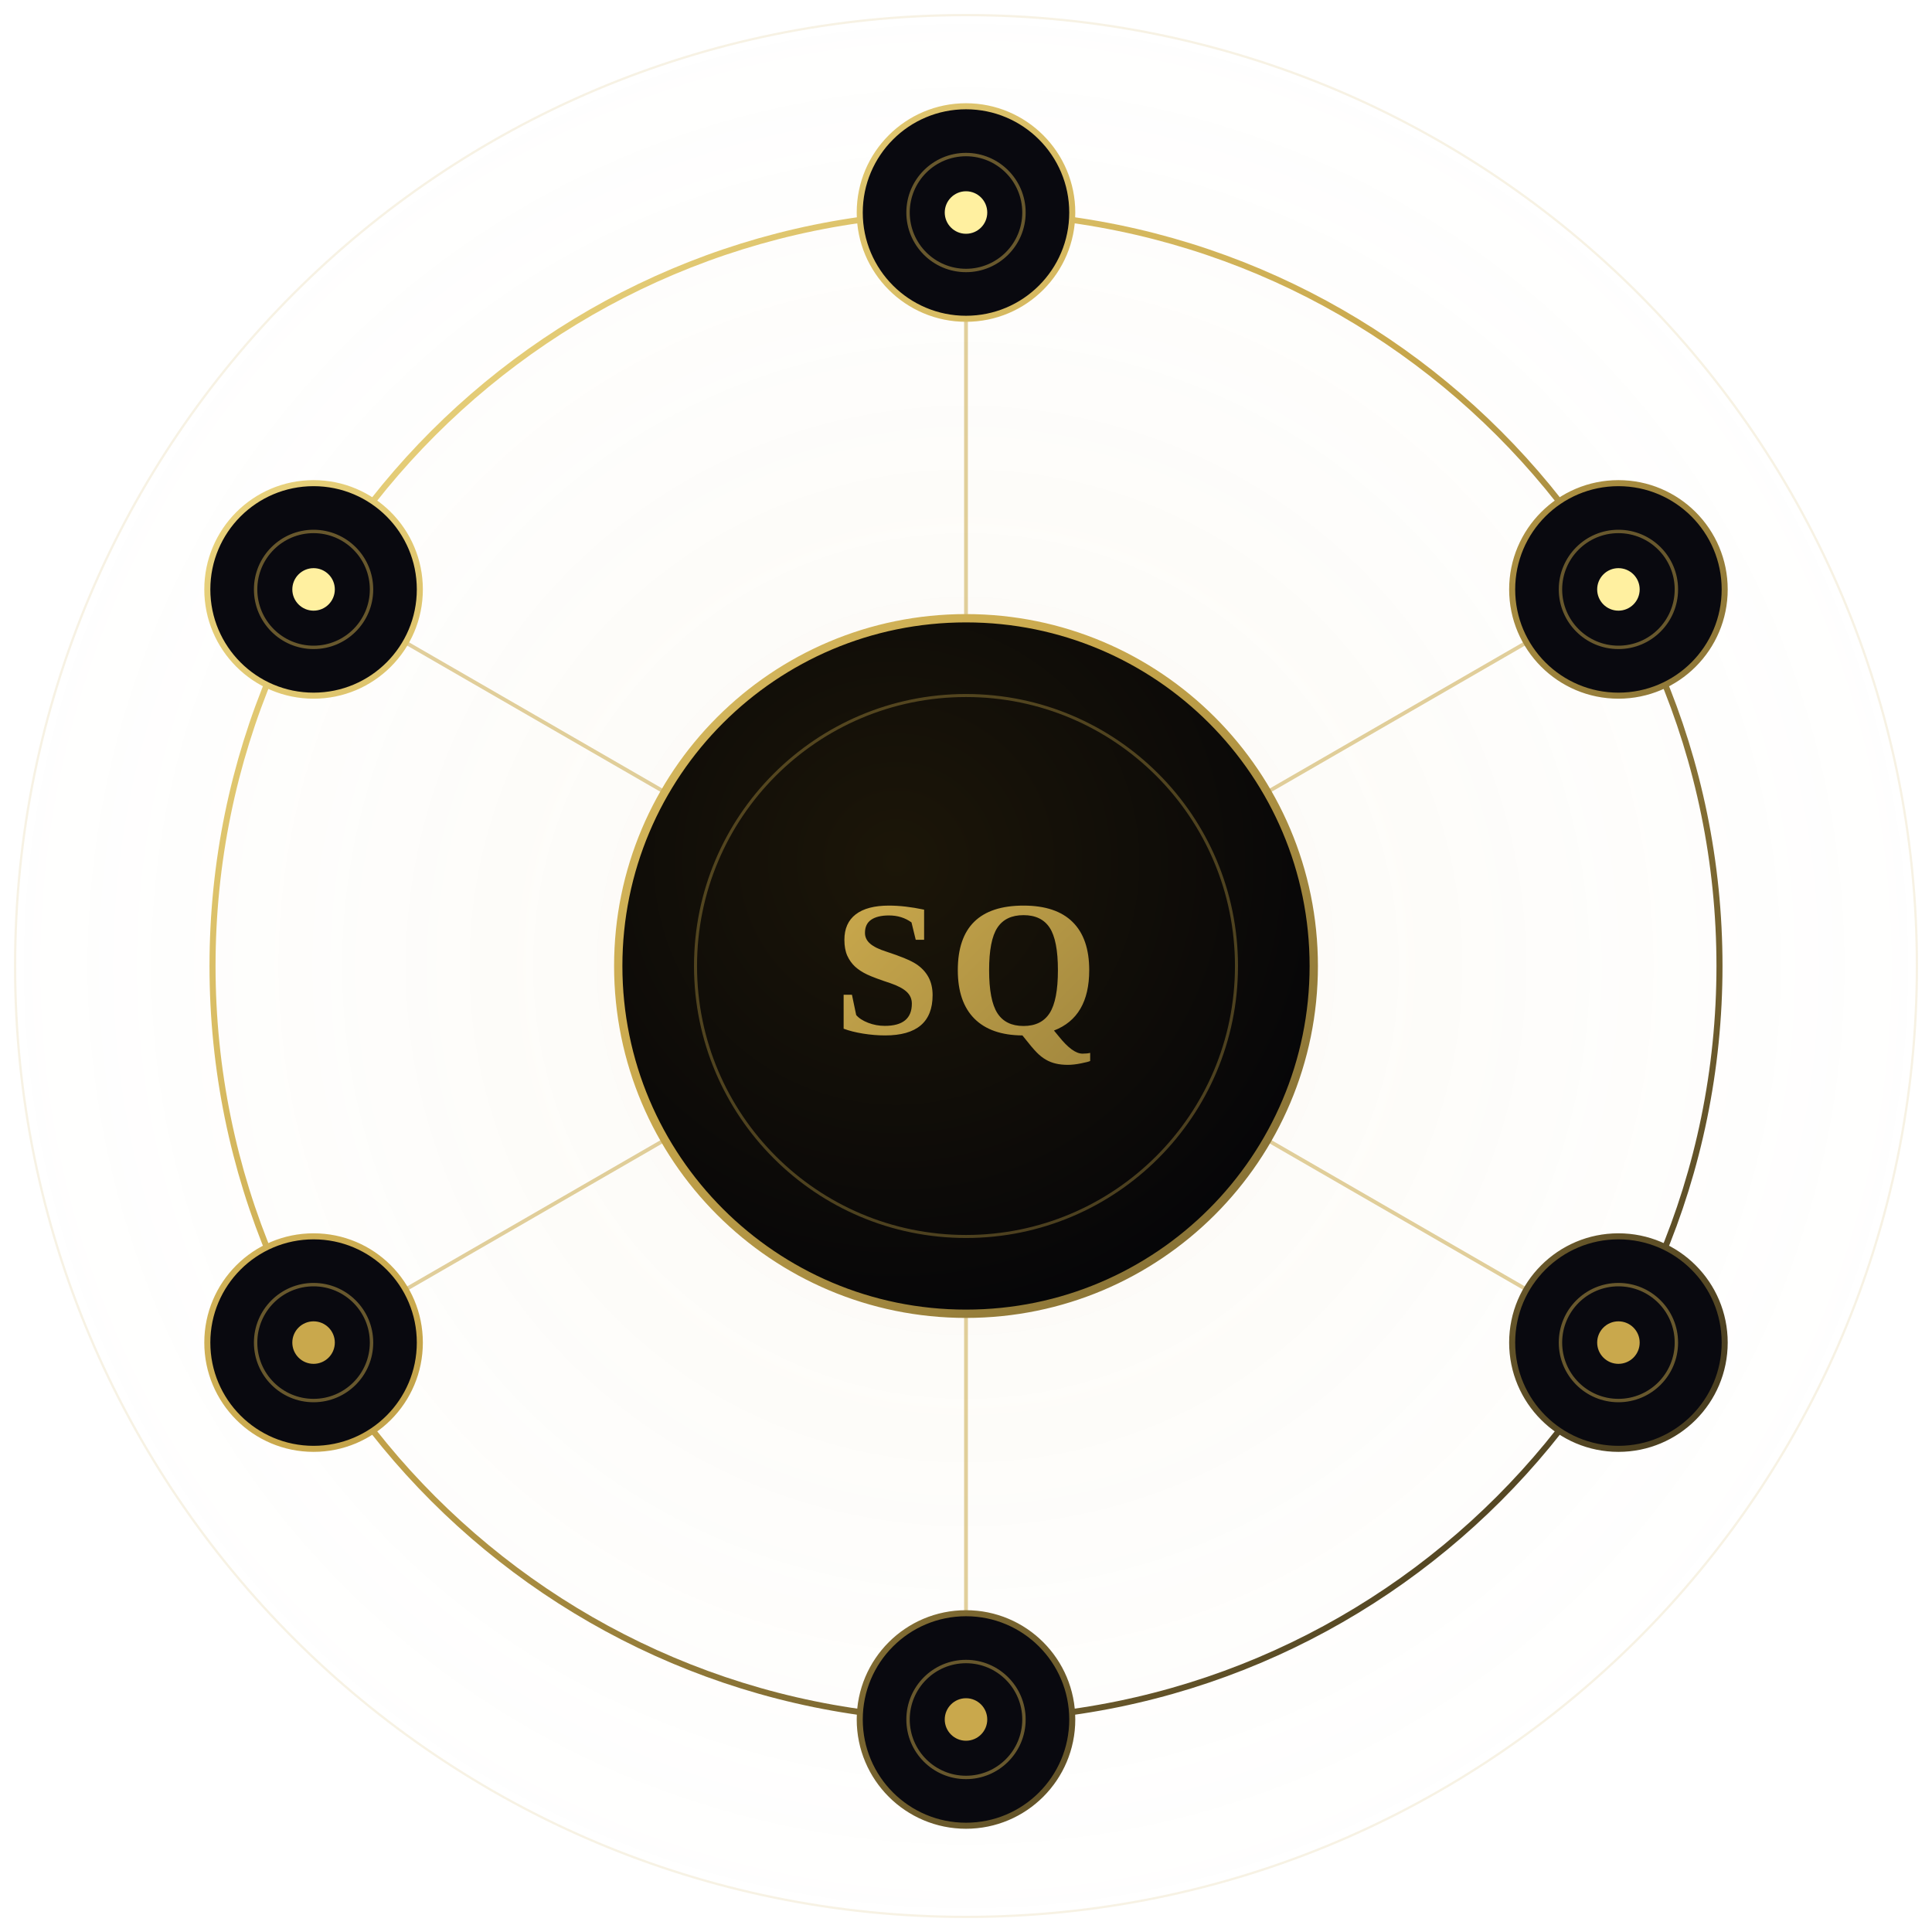
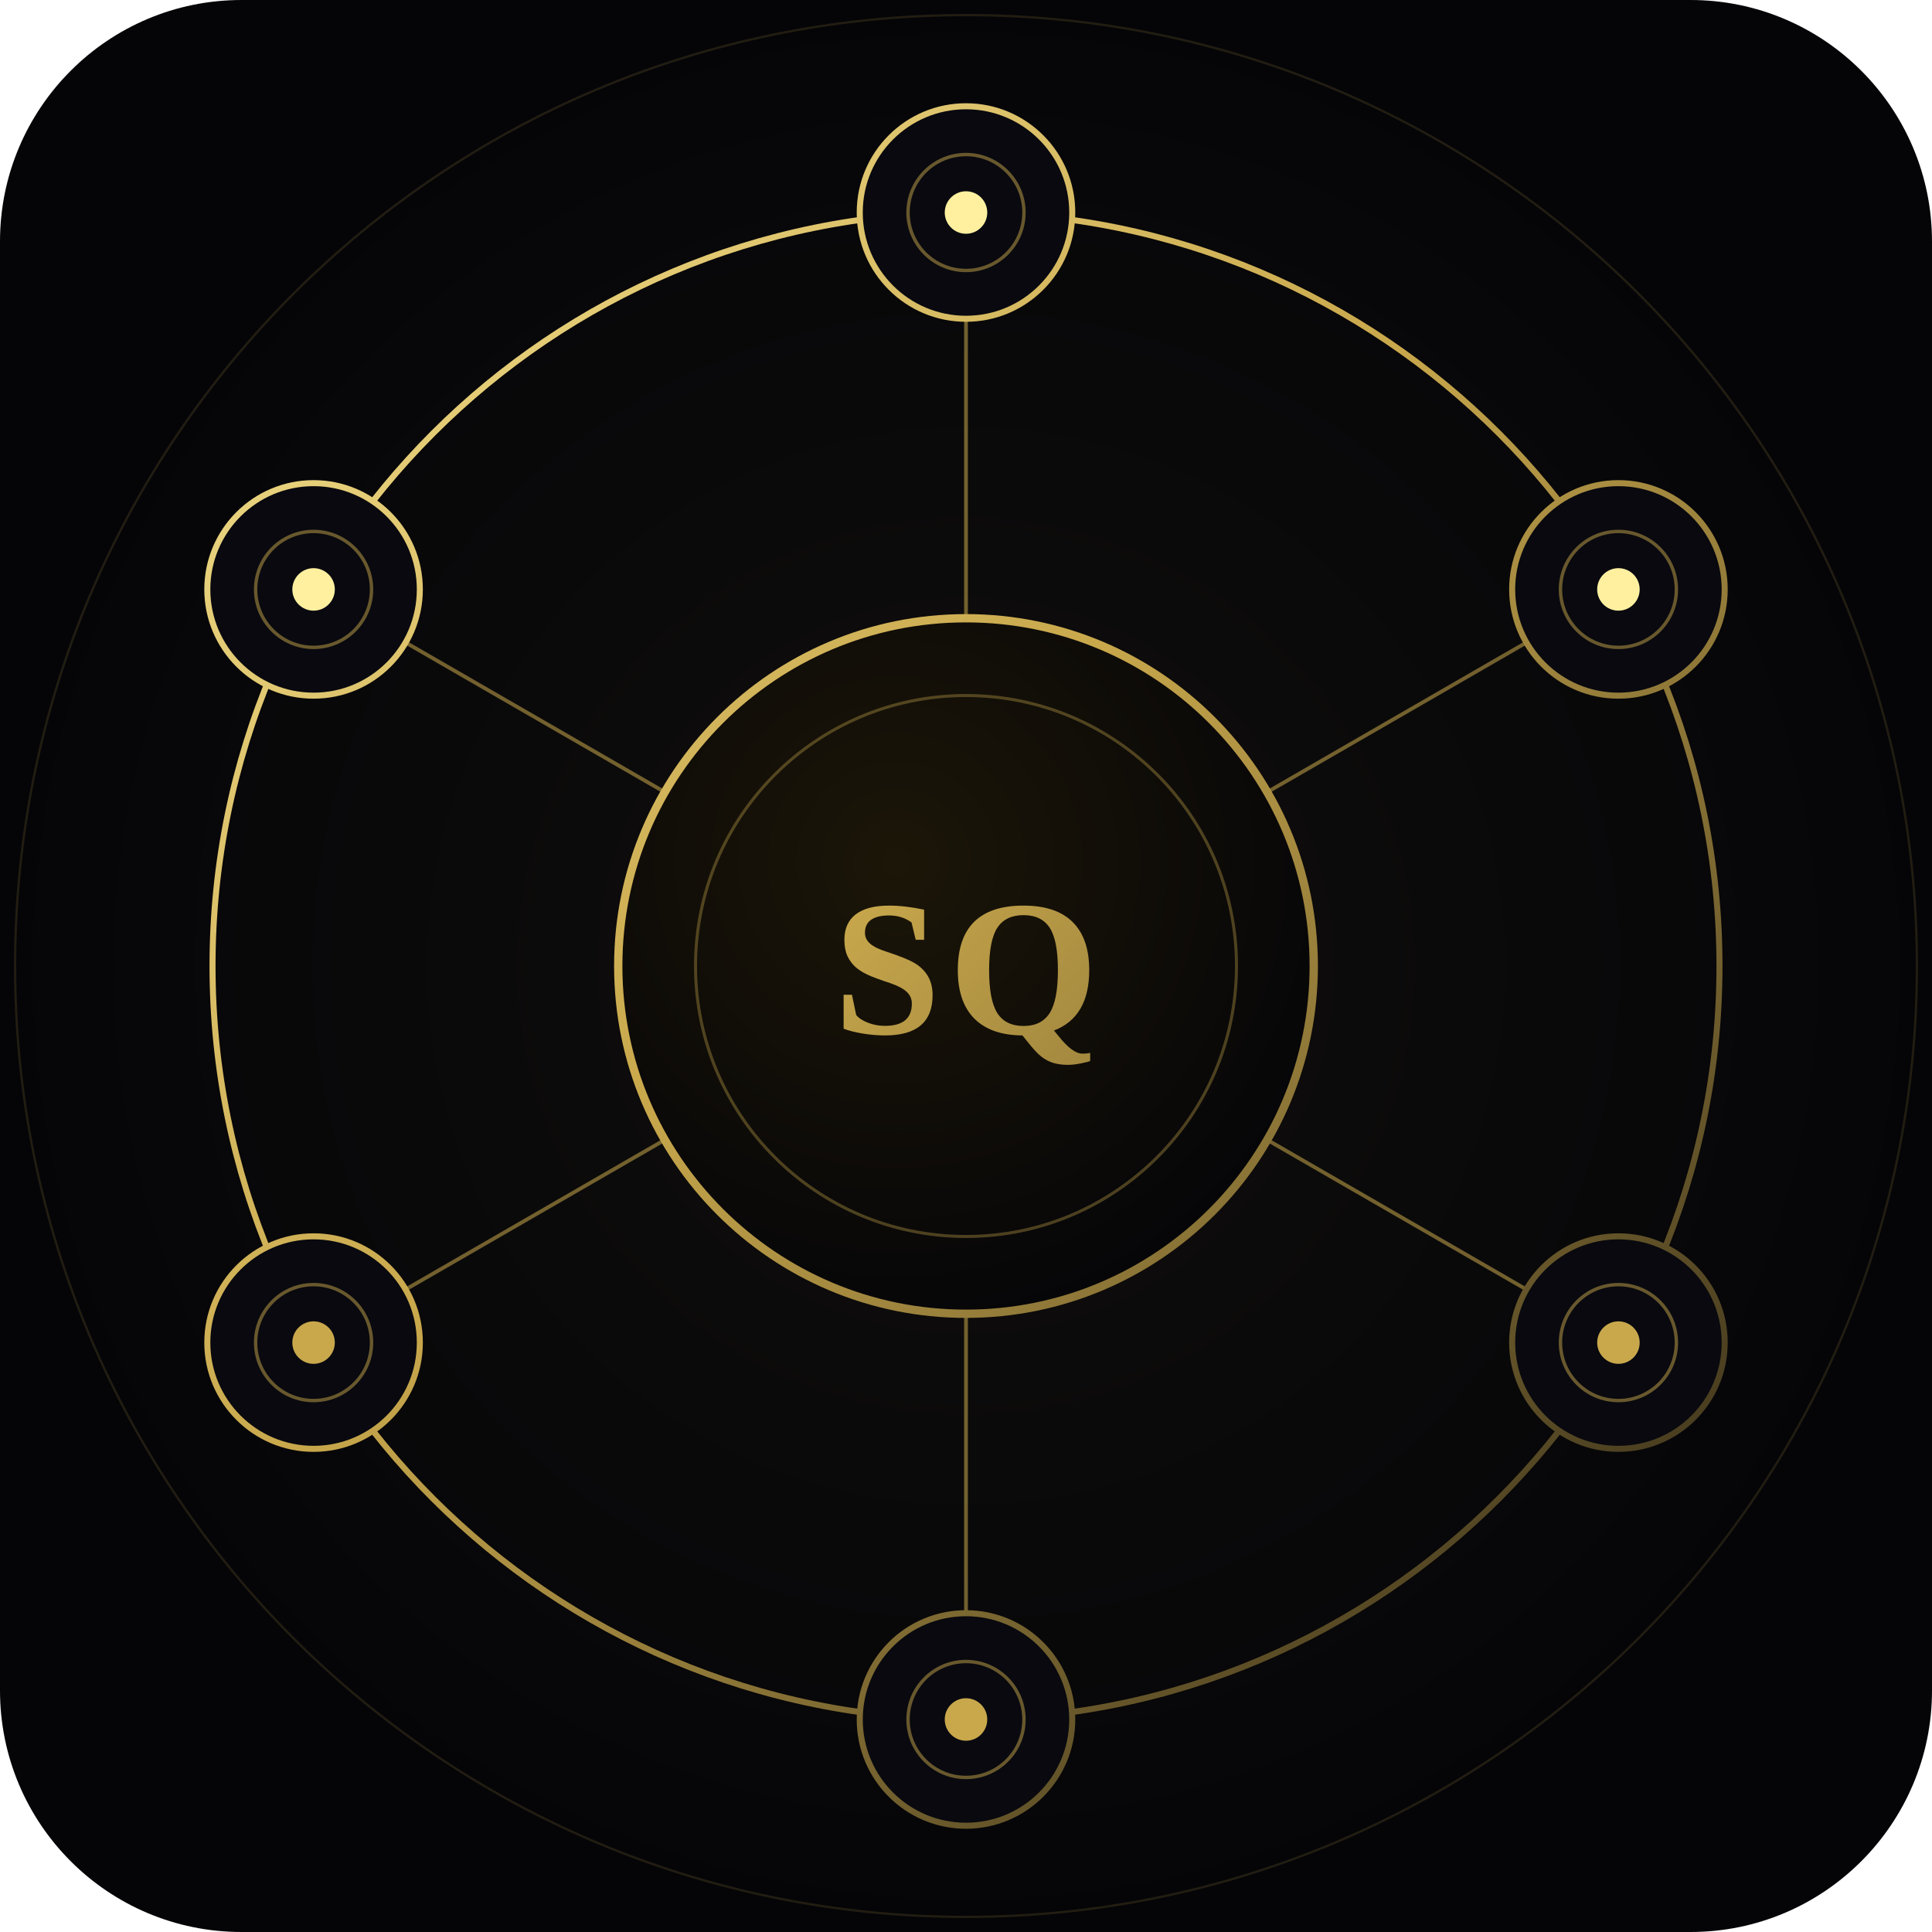
<svg xmlns="http://www.w3.org/2000/svg" width="512" height="512" viewBox="0 0 512 512" fill="none">
+   <rect x="0" y="0" width="512" height="512" rx="64" fill="#050508" />
  <defs>
    <radialGradient id="hubBg" cx="40%" cy="35%" r="70%">
      <stop offset="0%" stop-color="#1c1608" />
      <stop offset="100%" stop-color="#050508" />
    </radialGradient>
    <linearGradient id="acGrad" x1="0" y1="0" x2="512" y2="512" gradientUnits="userSpaceOnUse">
      <stop offset="0%" stop-color="#fff0a0" />
      <stop offset="45%" stop-color="#c9a84c" />
      <stop offset="100%" stop-color="#050508" />
    </linearGradient>
    <radialGradient id="bgGlow" cx="50%" cy="50%" r="50%">
      <stop offset="0%" stop-color="#c9a84c" stop-opacity="0.06" />
      <stop offset="100%" stop-color="#c9a84c" stop-opacity="0" />
    </radialGradient>
  </defs>
  <circle cx="256" cy="256" r="255" fill="url(#bgGlow)" />
  <circle cx="256" cy="256" r="252" fill="none" stroke="#c9a84c" stroke-width="0.6" stroke-opacity="0.15" />
  <circle cx="256" cy="256" r="199.68" fill="none" stroke="url(#acGrad)" stroke-width="1.6" />
  <line x1="256" y1="256" x2="256" y2="56.32" stroke="#c9a84c" stroke-width="1" stroke-opacity="0.55" />
  <line x1="256" y1="256" x2="428.9" y2="156.2" stroke="#c9a84c" stroke-width="1" stroke-opacity="0.55" />
  <line x1="256" y1="256" x2="428.9" y2="355.8" stroke="#c9a84c" stroke-width="1" stroke-opacity="0.55" />
  <line x1="256" y1="256" x2="256" y2="455.68" stroke="#c9a84c" stroke-width="1" stroke-opacity="0.55" />
  <line x1="256" y1="256" x2="83.1" y2="355.8" stroke="#c9a84c" stroke-width="1" stroke-opacity="0.55" />
  <line x1="256" y1="256" x2="83.1" y2="156.2" stroke="#c9a84c" stroke-width="1" stroke-opacity="0.55" />
  <circle cx="256" cy="56.32" r="28.160" fill="#09090f" stroke="url(#acGrad)" stroke-width="1.6" />
  <circle cx="256" cy="56.32" r="15.36" fill="none" stroke="#c9a84c" stroke-width="0.9" stroke-opacity="0.5" />
  <circle cx="256" cy="56.32" r="5.632" fill="#fff0a0" />
  <circle cx="428.9" cy="156.2" r="28.160" fill="#09090f" stroke="url(#acGrad)" stroke-width="1.6" />
  <circle cx="428.9" cy="156.2" r="15.36" fill="none" stroke="#c9a84c" stroke-width="0.9" stroke-opacity="0.5" />
  <circle cx="428.9" cy="156.2" r="5.632" fill="#fff0a0" />
  <circle cx="428.9" cy="355.8" r="28.160" fill="#09090f" stroke="url(#acGrad)" stroke-width="1.6" />
  <circle cx="428.9" cy="355.8" r="15.36" fill="none" stroke="#c9a84c" stroke-width="0.9" stroke-opacity="0.5" />
  <circle cx="428.9" cy="355.8" r="5.632" fill="#c9a84c" />
  <circle cx="256" cy="455.68" r="28.160" fill="#09090f" stroke="url(#acGrad)" stroke-width="1.6" />
  <circle cx="256" cy="455.68" r="15.36" fill="none" stroke="#c9a84c" stroke-width="0.9" stroke-opacity="0.5" />
  <circle cx="256" cy="455.68" r="5.632" fill="#c9a84c" />
  <circle cx="83.1" cy="355.8" r="28.160" fill="#09090f" stroke="url(#acGrad)" stroke-width="1.6" />
  <circle cx="83.1" cy="355.8" r="15.36" fill="none" stroke="#c9a84c" stroke-width="0.9" stroke-opacity="0.5" />
  <circle cx="83.1" cy="355.8" r="5.632" fill="#c9a84c" />
  <circle cx="83.1" cy="156.2" r="28.160" fill="#09090f" stroke="url(#acGrad)" stroke-width="1.6" />
  <circle cx="83.1" cy="156.2" r="15.36" fill="none" stroke="#c9a84c" stroke-width="0.9" stroke-opacity="0.5" />
  <circle cx="83.1" cy="156.2" r="5.632" fill="#fff0a0" />
  <circle cx="256" cy="256" r="92.16" fill="url(#hubBg)" stroke="url(#acGrad)" stroke-width="2.2" />
  <circle cx="256" cy="256" r="71.68" fill="none" stroke="#c9a84c" stroke-width="0.8" stroke-opacity="0.35" />
  <text x="256" y="273.9" text-anchor="middle" font-family="Georgia, 'Times New Roman', serif" font-size="51.2" font-weight="700" fill="url(#acGrad)" letter-spacing="2">SQ</text>
</svg>
